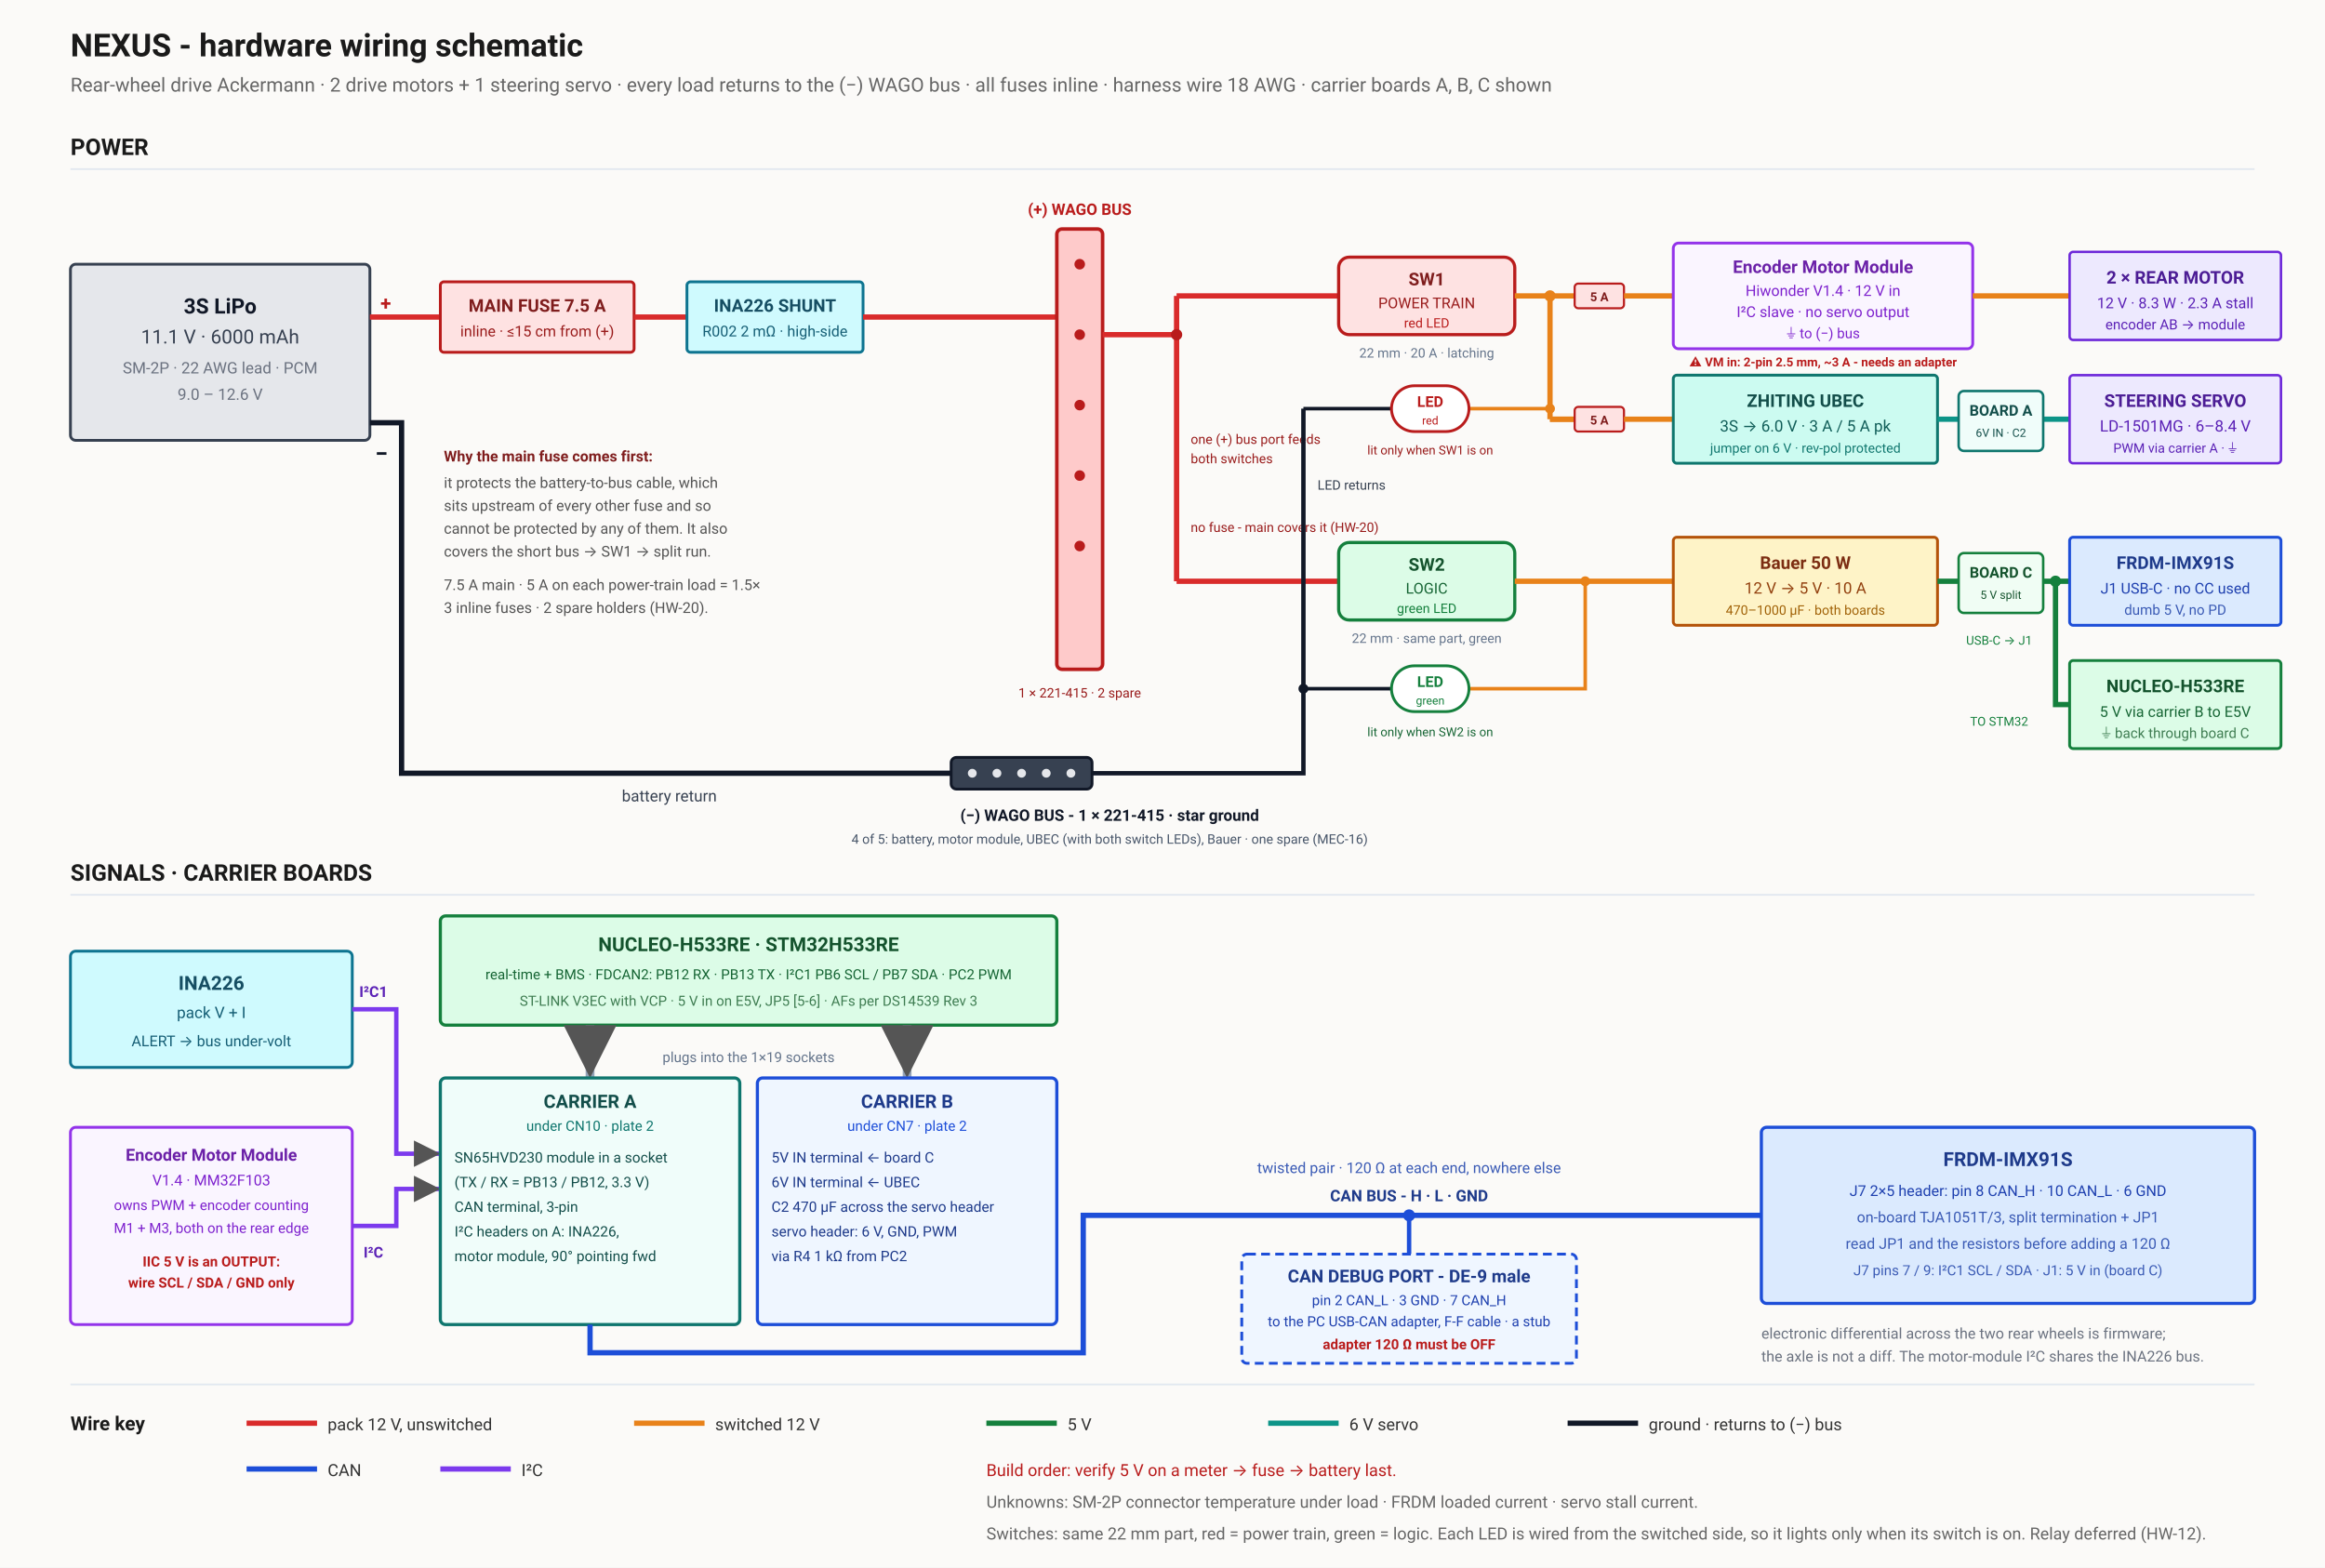
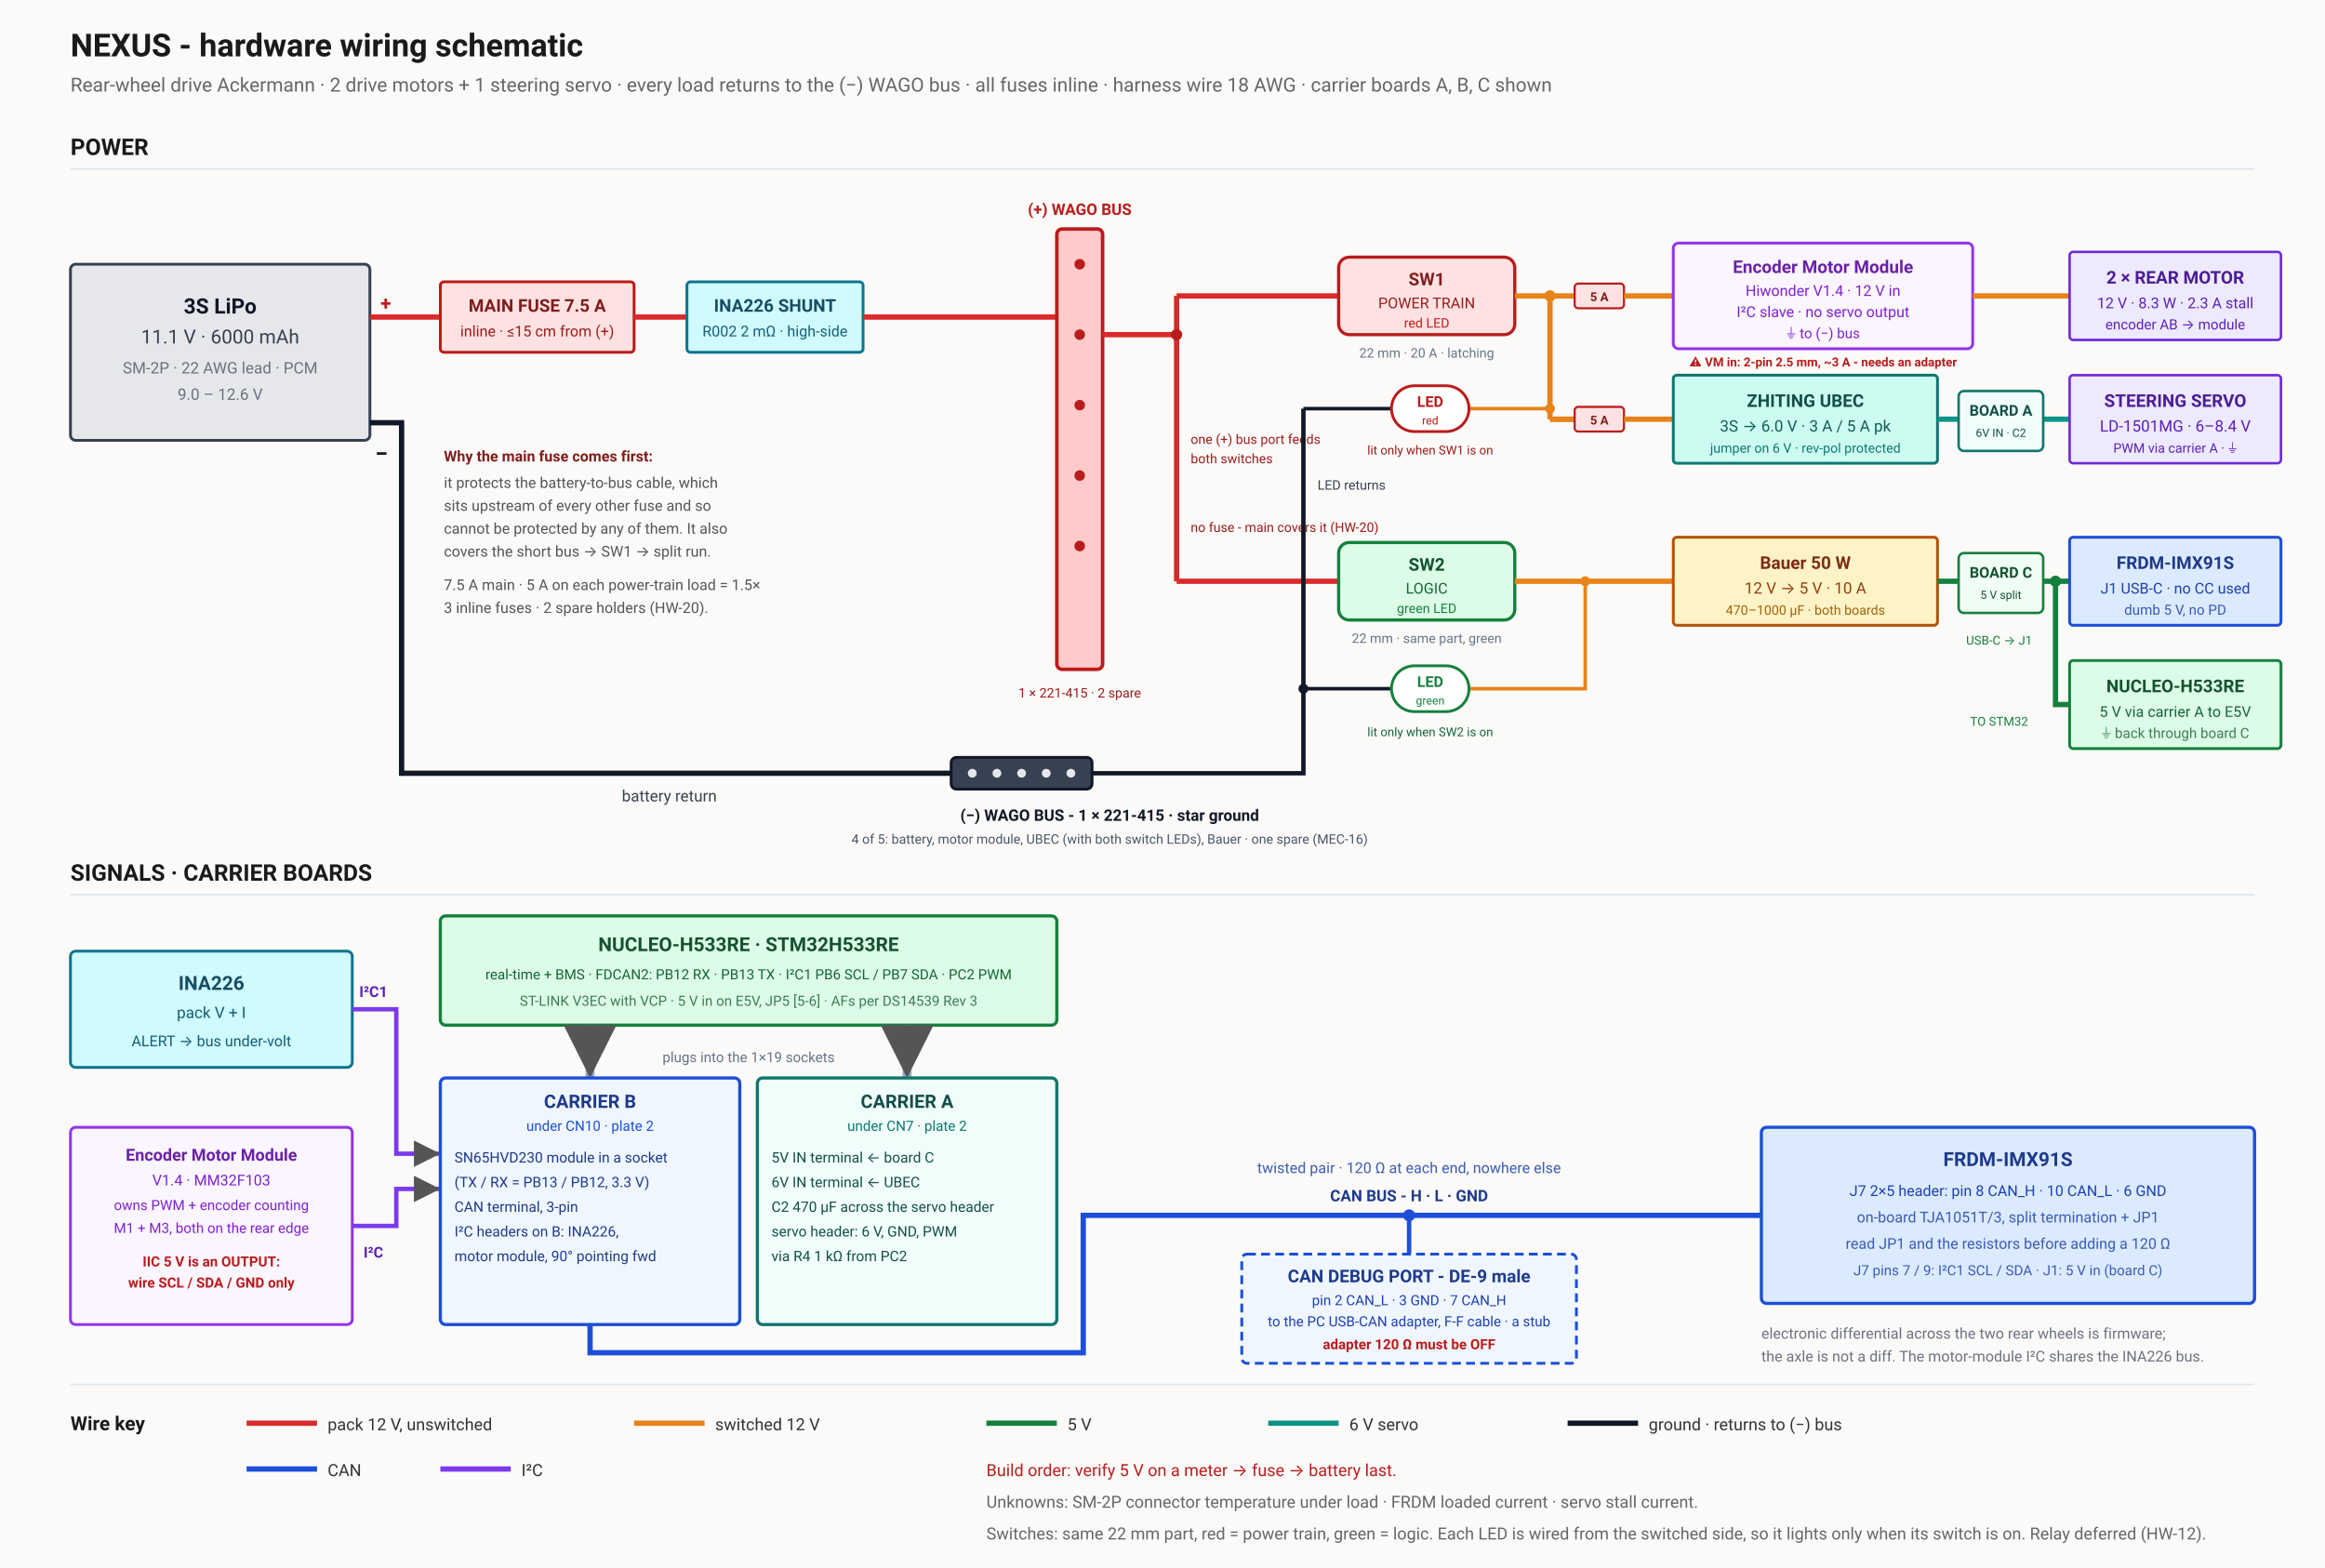
<svg xmlns="http://www.w3.org/2000/svg" width="1320" height="890" viewBox="0 0 1320 890" font-family="system-ui, -apple-system, Segoe UI, Roboto, sans-serif">
  <defs>
    <marker id="a" markerWidth="7" markerHeight="7" refX="6" refY="3" orient="auto">
      <path d="M0,0 L6,3 L0,6 z" fill="#555" />
    </marker>
  </defs>
  <rect width="1320" height="890" fill="#fbfaf8" />
  <text x="40" y="32" font-size="18" font-weight="700" fill="#1a1a1a">NEXUS - hardware wiring schematic</text>
  <text x="40" y="52" font-size="11" fill="#666">Rear-wheel drive Ackermann · 2 drive motors + 1 steering servo · every load returns to the (−) WAGO bus · all fuses inline · harness wire 18 AWG · carrier boards A, B, C shown</text>
  <text x="40" y="88" font-size="13" font-weight="700" fill="#1a1a1a">POWER</text>
  <line x1="40" y1="96" x2="1280" y2="96" stroke="#e2e8f0" />
  <rect x="40" y="150" width="170" height="100" fill="#e5e7eb" stroke="#374151" stroke-width="1.6" rx="3" />
  <text x="125" y="178" font-size="12" font-weight="700" fill="#111827" text-anchor="middle">3S LiPo</text>
  <text x="125" y="195" font-size="11" fill="#374151" text-anchor="middle">11.1 V · 6000 mAh</text>
  <text x="125" y="212" font-size="9" fill="#6b7280" text-anchor="middle">SM-2P · 22 AWG lead · PCM</text>
  <text x="125" y="227" font-size="9" fill="#6b7280" text-anchor="middle">9.0 – 12.6 V</text>
  <text x="216" y="176" font-size="11" font-weight="700" fill="#b91c1c">+</text>
  <text x="213" y="262" font-size="13" font-weight="700" fill="#111827">−</text>
  <line x1="210" y1="180" x2="250" y2="180" stroke="#d92b2b" stroke-width="3" />
  <rect x="250" y="160" width="110" height="40" fill="#fee2e2" stroke="#b91c1c" stroke-width="1.6" rx="2" />
  <text x="305" y="177" font-size="10" font-weight="700" fill="#7f1d1d" text-anchor="middle">MAIN FUSE 7.5 A</text>
  <text x="305" y="191" font-size="8.5" fill="#991b1b" text-anchor="middle">inline · ≤15 cm from (+)</text>
  <line x1="360" y1="180" x2="390" y2="180" stroke="#d92b2b" stroke-width="3" />
  <rect x="390" y="160" width="100" height="40" fill="#cffafe" stroke="#0e7490" stroke-width="1.6" rx="2" />
  <text x="440" y="177" font-size="10" font-weight="700" fill="#164e63" text-anchor="middle">INA226 SHUNT</text>
  <text x="440" y="191" font-size="8.5" fill="#155e75" text-anchor="middle">R002 2 mΩ · high-side</text>
  <line x1="490" y1="180" x2="600" y2="180" stroke="#d92b2b" stroke-width="3" />
  <text x="613" y="122" font-size="9" font-weight="700" fill="#b91c1c" text-anchor="middle">(+) WAGO BUS</text>
  <rect x="600" y="130" width="26" height="250" fill="#fecaca" stroke="#b91c1c" stroke-width="2" rx="3" />
  <circle cx="613" cy="150" r="3" fill="#b91c1c" />
  <circle cx="613" cy="190" r="3" fill="#b91c1c" />
  <circle cx="613" cy="230" r="3" fill="#b91c1c" />
  <circle cx="613" cy="270" r="3" fill="#b91c1c" />
  <circle cx="613" cy="310" r="3" fill="#b91c1c" />
  <text x="613" y="396" font-size="7.5" fill="#991b1b" text-anchor="middle">1 × 221-415 · 2 spare</text>
  <line x1="626" y1="190" x2="668" y2="190" stroke="#d92b2b" stroke-width="3" />
  <line x1="668" y1="168" x2="668" y2="330" stroke="#d92b2b" stroke-width="3" />
  <line x1="668" y1="168" x2="760" y2="168" stroke="#d92b2b" stroke-width="3" />
  <line x1="668" y1="330" x2="760" y2="330" stroke="#d92b2b" stroke-width="3" />
  <circle cx="668" cy="190" r="3.2" fill="#b91c1c" />
  <text x="676" y="252" font-size="7.5" fill="#991b1b">one (+) bus port feeds</text>
  <text x="676" y="263" font-size="7.5" fill="#991b1b">both switches</text>
  <text x="676" y="302" font-size="7.5" fill="#991b1b">no fuse - main covers it (HW-20)</text>
  <rect x="540" y="430" width="80" height="18" fill="#374151" stroke="#111827" stroke-width="1.6" rx="3" />
  <circle cx="552" cy="439" r="2.5" fill="#e5e7eb" />
  <circle cx="566" cy="439" r="2.5" fill="#e5e7eb" />
  <circle cx="580" cy="439" r="2.5" fill="#e5e7eb" />
  <circle cx="594" cy="439" r="2.5" fill="#e5e7eb" />
  <circle cx="608" cy="439" r="2.5" fill="#e5e7eb" />
  <text x="630" y="466" font-size="9" font-weight="700" fill="#111827" text-anchor="middle">(−) WAGO BUS - 1 × 221-415 · star ground</text>
  <text x="630" y="479" font-size="7.5" fill="#475569" text-anchor="middle">4 of 5: battery, motor module, UBEC (with both switch LEDs), Bauer · one spare (MEC-16)</text>
  <path d="M210,240 L228,240 L228,439 L540,439" fill="none" stroke="#111827" stroke-width="3" />
  <text x="380" y="455" font-size="9" fill="#374151" text-anchor="middle">battery return</text>
  <path d="M740,232 L740,439 L620,439" fill="none" stroke="#111827" stroke-width="2.5" />
  <text x="748" y="278" font-size="7.5" fill="#374151">LED returns</text>
  <text x="252" y="262" font-size="8.5" font-weight="600" fill="#7f1d1d">Why the main fuse comes first:</text>
  <text x="252" y="277" font-size="8.5" fill="#555">it protects the battery-to-bus cable, which</text>
  <text x="252" y="290" font-size="8.5" fill="#555">sits upstream of every other fuse and so</text>
  <text x="252" y="303" font-size="8.5" fill="#555">cannot be protected by any of them. It also</text>
  <text x="252" y="316" font-size="8.5" fill="#555">covers the short bus → SW1 → split run.</text>
  <text x="252" y="335" font-size="8.5" fill="#555">7.5 A main · 5 A on each power-train load = 1.5×</text>
  <text x="252" y="348" font-size="8.5" fill="#555">3 inline fuses · 2 spare holders (HW-20).</text>
  <rect x="760" y="146" width="100" height="44" fill="#fee2e2" stroke="#b91c1c" stroke-width="1.8" rx="6" />
  <text x="810" y="162" font-size="10" font-weight="700" fill="#7f1d1d" text-anchor="middle">SW1</text>
  <text x="810" y="175" font-size="8.5" fill="#991b1b" text-anchor="middle">POWER TRAIN</text>
  <text x="810" y="186" font-size="7.5" fill="#b91c1c" text-anchor="middle">red LED</text>
  <text x="810" y="203" font-size="7.5" fill="#64748b" text-anchor="middle">22 mm · 20 A · latching</text>
  <line x1="860" y1="168" x2="894" y2="168" stroke="#e8821a" stroke-width="3" />
  <circle cx="880" cy="168" r="3.2" fill="#e8821a" />
  <line x1="880" y1="168" x2="880" y2="238" stroke="#e8821a" stroke-width="3" />
  <line x1="880" y1="238" x2="894" y2="238" stroke="#e8821a" stroke-width="3" />
  <line x1="880" y1="232" x2="834" y2="232" stroke="#e8821a" stroke-width="2" />
  <circle cx="880" cy="232" r="2.8" fill="#e8821a" />
  <line x1="790" y1="232" x2="740" y2="232" stroke="#111827" stroke-width="2" />
  <rect x="790" y="219" width="44" height="26" fill="#ffffff" stroke="#b91c1c" stroke-width="1.6" rx="13" />
  <text x="812" y="231" font-size="8.5" font-weight="700" fill="#b91c1c" text-anchor="middle">LED</text>
  <text x="812" y="241" font-size="6.5" fill="#b91c1c" text-anchor="middle">red</text>
  <text x="812" y="258" font-size="7" fill="#991b1b" text-anchor="middle">lit only when SW1 is on</text>
  <rect x="894" y="161" width="28" height="14" fill="#fee2e2" stroke="#b91c1c" stroke-width="1.2" rx="2" />
  <text x="908" y="171" font-size="7" font-weight="700" fill="#7f1d1d" text-anchor="middle">5 A</text>
  <line x1="922" y1="168" x2="950" y2="168" stroke="#e8821a" stroke-width="3" />
  <rect x="950" y="138" width="170" height="60" fill="#faf5ff" stroke="#9333ea" stroke-width="1.6" rx="3" />
  <text x="1035" y="155" font-size="10" font-weight="700" fill="#6b21a8" text-anchor="middle">Encoder Motor Module</text>
  <text x="1035" y="168" font-size="8.5" fill="#7e22ce" text-anchor="middle">Hiwonder V1.4 · 12 V in</text>
  <text x="1035" y="180" font-size="8.5" fill="#7e22ce" text-anchor="middle">I²C slave · no servo output</text>
  <text x="1035" y="208" font-size="7" font-weight="700" fill="#b91c1c" text-anchor="middle">⚠ VM in: 2-pin 2.5 mm, ~3 A - needs an adapter</text>
  <text x="1035" y="192" font-size="8" fill="#7e22ce" text-anchor="middle">⏚ to (−) bus</text>
  <line x1="1120" y1="168" x2="1175" y2="168" stroke="#e8821a" stroke-width="3" />
  <rect x="1175" y="143" width="120" height="50" fill="#ede9fe" stroke="#6d28d9" stroke-width="1.4" rx="2" />
  <text x="1235" y="161" font-size="10" font-weight="700" fill="#4c1d95" text-anchor="middle">2 × REAR MOTOR</text>
  <text x="1235" y="175" font-size="8.5" fill="#5b21b6" text-anchor="middle">12 V · 8.3 W · 2.3 A stall</text>
  <text x="1235" y="187" font-size="8" fill="#5b21b6" text-anchor="middle">encoder AB → module</text>
  <line x1="880" y1="238" x2="894" y2="238" stroke="#e8821a" stroke-width="3" />
  <rect x="894" y="231" width="28" height="14" fill="#fee2e2" stroke="#b91c1c" stroke-width="1.2" rx="2" />
  <text x="908" y="241" font-size="7" font-weight="700" fill="#7f1d1d" text-anchor="middle">5 A</text>
  <line x1="922" y1="238" x2="950" y2="238" stroke="#e8821a" stroke-width="3" />
  <rect x="950" y="213" width="150" height="50" fill="#ccfbf1" stroke="#0f766e" stroke-width="1.6" rx="2" />
  <text x="1025" y="231" font-size="10" font-weight="700" fill="#134e4a" text-anchor="middle">ZHITING UBEC</text>
  <text x="1025" y="245" font-size="9" fill="#115e59" text-anchor="middle">3S → 6.0 V · 3 A / 5 A pk</text>
  <text x="1025" y="257" font-size="7.5" fill="#0f766e" text-anchor="middle">jumper on 6 V · rev-pol protected</text>
  <line x1="1100" y1="238" x2="1175" y2="238" stroke="#0d9488" stroke-width="3" />
  <rect x="1112" y="222" width="48" height="34" fill="#f0fdfa" stroke="#0f766e" stroke-width="1.4" rx="3" />
  <text x="1136.0" y="236" font-size="8.5" font-weight="700" fill="#134e4a" text-anchor="middle">BOARD A</text>
  <text x="1136.0" y="248" font-size="6.5" fill="#134e4a" text-anchor="middle">6V IN · C2</text>
  <rect x="1175" y="213" width="120" height="50" fill="#ede9fe" stroke="#6d28d9" stroke-width="1.4" rx="2" />
  <text x="1235" y="231" font-size="10" font-weight="700" fill="#4c1d95" text-anchor="middle">STEERING SERVO</text>
  <text x="1235" y="245" font-size="9" fill="#5b21b6" text-anchor="middle">LD-1501MG · 6–8.4 V</text>
  <text x="1235" y="257" font-size="7.5" fill="#5b21b6" text-anchor="middle">PWM via carrier A · ⏚</text>
  <rect x="760" y="308" width="100" height="44" fill="#dcfce7" stroke="#15803d" stroke-width="1.8" rx="6" />
  <text x="810" y="324" font-size="10" font-weight="700" fill="#14532d" text-anchor="middle">SW2</text>
  <text x="810" y="337" font-size="8.5" fill="#166534" text-anchor="middle">LOGIC</text>
  <text x="810" y="348" font-size="7.5" fill="#15803d" text-anchor="middle">green LED</text>
  <text x="810" y="365" font-size="7.5" fill="#64748b" text-anchor="middle">22 mm · same part, green</text>
  <line x1="860" y1="330" x2="950" y2="330" stroke="#e8821a" stroke-width="3" />
  <circle cx="900" cy="330" r="2.8" fill="#e8821a" />
  <path d="M900,330 L900,391 L834,391" fill="none" stroke="#e8821a" stroke-width="2" />
  <line x1="790" y1="391" x2="740" y2="391" stroke="#111827" stroke-width="2" />
  <circle cx="740" cy="391" r="2.8" fill="#111827" />
  <rect x="790" y="378" width="44" height="26" fill="#ffffff" stroke="#15803d" stroke-width="1.6" rx="13" />
  <text x="812" y="390" font-size="8.5" font-weight="700" fill="#15803d" text-anchor="middle">LED</text>
  <text x="812" y="400" font-size="6.5" fill="#15803d" text-anchor="middle">green</text>
  <text x="812" y="418" font-size="7" fill="#166534" text-anchor="middle">lit only when SW2 is on</text>
  <rect x="950" y="305" width="150" height="50" fill="#fef3c7" stroke="#b45309" stroke-width="1.6" rx="2" />
  <text x="1025" y="323" font-size="10" font-weight="700" fill="#7c2d12" text-anchor="middle">Bauer 50 W</text>
  <text x="1025" y="337" font-size="9" fill="#92400e" text-anchor="middle">12 V → 5 V · 10 A</text>
  <text x="1025" y="349" font-size="7.5" fill="#a16207" text-anchor="middle">470–1000 µF · both boards</text>
  <line x1="1100" y1="330" x2="1175" y2="330" stroke="#15803d" stroke-width="3" />
  <rect x="1112" y="314" width="48" height="34" fill="#f0fdf4" stroke="#15803d" stroke-width="1.4" rx="3" />
  <text x="1136.0" y="328" font-size="8.5" font-weight="700" fill="#14532d" text-anchor="middle">BOARD C</text>
  <text x="1136.0" y="340" font-size="6.5" fill="#14532d" text-anchor="middle">5 V split</text>
  <circle cx="1167" cy="330" r="3.2" fill="#15803d" />
  <path d="M1167,330 L1167,400 L1175,400" fill="none" stroke="#15803d" stroke-width="3" />
  <text x="1135" y="366" font-size="7" fill="#15803d" text-anchor="middle">USB-C → J1</text>
  <text x="1135" y="412" font-size="7" fill="#15803d" text-anchor="middle">TO STM32</text>
  <rect x="1175" y="305" width="120" height="50" fill="#dbeafe" stroke="#1d4ed8" stroke-width="1.6" rx="2" />
  <text x="1235" y="323" font-size="10" font-weight="700" fill="#1e3a8a" text-anchor="middle">FRDM-IMX91S</text>
  <text x="1235" y="337" font-size="8.5" fill="#1e40af" text-anchor="middle">J1 USB-C · no CC used</text>
  <text x="1235" y="349" font-size="8" fill="#3b5bb5" text-anchor="middle">dumb 5 V, no PD</text>
  <rect x="1175" y="375" width="120" height="50" fill="#dcfce7" stroke="#15803d" stroke-width="1.6" rx="2" />
  <text x="1235" y="393" font-size="10" font-weight="700" fill="#14532d" text-anchor="middle">NUCLEO-H533RE</text>
-   <text x="1235" y="407" font-size="8.5" fill="#166534" text-anchor="middle">5 V via carrier B to E5V</text>
+   <text x="1235" y="407" font-size="8.5" fill="#166534" text-anchor="middle">5 V via carrier A to E5V</text>
  <text x="1235" y="419" font-size="8" fill="#3f7d52" text-anchor="middle">⏚ back through board C</text>
  <text x="40" y="500" font-size="13" font-weight="700" fill="#1a1a1a">SIGNALS · CARRIER BOARDS</text>
  <line x1="40" y1="508" x2="1280" y2="508" stroke="#e2e8f0" />
  <rect x="40" y="540" width="160" height="66" fill="#cffafe" stroke="#0e7490" stroke-width="1.6" rx="3" />
  <text x="120" y="562" font-size="11" font-weight="700" fill="#164e63" text-anchor="middle">INA226</text>
  <text x="120" y="578" font-size="9" fill="#155e75" text-anchor="middle">pack V + I</text>
  <text x="120" y="594" font-size="8.5" fill="#155e75" text-anchor="middle">ALERT → bus under-volt</text>
  <path d="M200,573 L225,573 L225,655 L250,655" fill="none" stroke="#7c3aed" stroke-width="2.5" marker-end="url(#a)" />
  <text x="212" y="566" font-size="8.5" font-weight="600" fill="#5b21b6" text-anchor="middle">I²C1</text>
  <rect x="40" y="640" width="160" height="112" fill="#faf5ff" stroke="#9333ea" stroke-width="1.6" rx="3" />
  <text x="120" y="659" font-size="9.5" font-weight="700" fill="#6b21a8" text-anchor="middle">Encoder Motor Module</text>
  <text x="120" y="673" font-size="8.5" fill="#7e22ce" text-anchor="middle">V1.4 · MM32F103</text>
  <text x="120" y="687" font-size="8" fill="#7e22ce" text-anchor="middle">owns PWM + encoder counting</text>
  <text x="120" y="700" font-size="8" fill="#7e22ce" text-anchor="middle">M1 + M3, both on the rear edge</text>
  <text x="120" y="719" font-size="8" font-weight="700" fill="#b91c1c" text-anchor="middle">IIC 5 V is an OUTPUT:</text>
  <text x="120" y="731" font-size="8" font-weight="700" fill="#b91c1c" text-anchor="middle">wire SCL / SDA / GND only</text>
  <path d="M200,696 L225,696 L225,675 L250,675" fill="none" stroke="#7c3aed" stroke-width="2.5" marker-end="url(#a)" />
  <text x="212" y="714" font-size="8.5" font-weight="600" fill="#5b21b6" text-anchor="middle">I²C</text>
  <rect x="250" y="520" width="350" height="62" fill="#dcfce7" stroke="#15803d" stroke-width="1.8" rx="3" />
  <text x="425" y="540" font-size="11" font-weight="700" fill="#14532d" text-anchor="middle">NUCLEO-H533RE · STM32H533RE</text>
  <text x="425" y="556" font-size="8" fill="#166534" text-anchor="middle">real-time + BMS · FDCAN2: PB12 RX · PB13 TX · I²C1 PB6 SCL / PB7 SDA · PC2 PWM</text>
  <text x="425" y="571" font-size="8" fill="#3f7d52" text-anchor="middle">ST-LINK V3EC with VCP · 5 V in on E5V, JP5 [5-6] · AFs per DS14539 Rev 3</text>
  <line x1="335" y1="582" x2="335" y2="612" stroke="#94a3b8" stroke-width="5" marker-end="url(#a)" />
  <line x1="515" y1="582" x2="515" y2="612" stroke="#94a3b8" stroke-width="5" marker-end="url(#a)" />
  <text x="425" y="603" font-size="8" fill="#64748b" text-anchor="middle">plugs into the 1×19 sockets</text>
-   <rect x="250" y="612" width="170" height="140" fill="#f0fdfa" stroke="#0f766e" stroke-width="1.8" rx="3" />
-   <text x="335.0" y="629" font-size="10.5" font-weight="700" fill="#134e4a" text-anchor="middle">CARRIER A</text>
-   <text x="335.0" y="642" font-size="8" fill="#0f766e" text-anchor="middle">under CN10 · plate 2</text>
-   <text x="258" y="660" font-size="8.2" fill="#134e4a">SN65HVD230 module in a socket</text>
-   <text x="258" y="674" font-size="8.2" fill="#134e4a">   (TX / RX = PB13 / PB12, 3.3 V)</text>
-   <text x="258" y="688" font-size="8.2" fill="#134e4a">CAN terminal, 3-pin</text>
-   <text x="258" y="702" font-size="8.2" fill="#134e4a">I²C headers on A: INA226,</text>
-   <text x="258" y="716" font-size="8.2" fill="#134e4a">   motor module, 90° pointing fwd</text>
-   <rect x="430" y="612" width="170" height="140" fill="#eff6ff" stroke="#1d4ed8" stroke-width="1.8" rx="3" />
-   <text x="515.0" y="629" font-size="10.5" font-weight="700" fill="#1e3a8a" text-anchor="middle">CARRIER B</text>
-   <text x="515.0" y="642" font-size="8" fill="#1d4ed8" text-anchor="middle">under CN7 · plate 2</text>
-   <text x="438" y="660" font-size="8.2" fill="#1e3a8a">5V IN terminal ← board C</text>
-   <text x="438" y="674" font-size="8.2" fill="#1e3a8a">6V IN terminal ← UBEC</text>
-   <text x="438" y="688" font-size="8.2" fill="#1e3a8a">C2 470 µF across the servo header</text>
-   <text x="438" y="702" font-size="8.2" fill="#1e3a8a">servo header: 6 V, GND, PWM</text>
-   <text x="438" y="716" font-size="8.2" fill="#1e3a8a">   via R4 1 kΩ from PC2</text>
+   <rect x="250" y="612" width="170" height="140" fill="#eff6ff" stroke="#1d4ed8" stroke-width="1.8" rx="3" />
+   <text x="335.0" y="629" font-size="10.5" font-weight="700" fill="#1e3a8a" text-anchor="middle">CARRIER B</text>
+   <text x="335.0" y="642" font-size="8" fill="#1d4ed8" text-anchor="middle">under CN10 · plate 2</text>
+   <text x="258" y="660" font-size="8.2" fill="#1e3a8a">SN65HVD230 module in a socket</text>
+   <text x="258" y="674" font-size="8.2" fill="#1e3a8a">   (TX / RX = PB13 / PB12, 3.3 V)</text>
+   <text x="258" y="688" font-size="8.2" fill="#1e3a8a">CAN terminal, 3-pin</text>
+   <text x="258" y="702" font-size="8.2" fill="#1e3a8a">I²C headers on B: INA226,</text>
+   <text x="258" y="716" font-size="8.2" fill="#1e3a8a">   motor module, 90° pointing fwd</text>
+   <rect x="430" y="612" width="170" height="140" fill="#f0fdfa" stroke="#0f766e" stroke-width="1.8" rx="3" />
+   <text x="515.0" y="629" font-size="10.5" font-weight="700" fill="#134e4a" text-anchor="middle">CARRIER A</text>
+   <text x="515.0" y="642" font-size="8" fill="#0f766e" text-anchor="middle">under CN7 · plate 2</text>
+   <text x="438" y="660" font-size="8.2" fill="#134e4a">5V IN terminal ← board C</text>
+   <text x="438" y="674" font-size="8.2" fill="#134e4a">6V IN terminal ← UBEC</text>
+   <text x="438" y="688" font-size="8.2" fill="#134e4a">C2 470 µF across the servo header</text>
+   <text x="438" y="702" font-size="8.2" fill="#134e4a">servo header: 6 V, GND, PWM</text>
+   <text x="438" y="716" font-size="8.2" fill="#134e4a">   via R4 1 kΩ from PC2</text>
  <path d="M335,752 L335,768 L615,768 L615,690 L1000,690" fill="none" stroke="#1d4ed8" stroke-width="3" />
  <text x="800" y="682" font-size="9" font-weight="700" fill="#1e3a8a" text-anchor="middle">CAN BUS - H · L · GND</text>
  <text x="800" y="666" font-size="8.5" fill="#3b5bb5" text-anchor="middle">twisted pair · 120 Ω at each end, nowhere else</text>
  <rect x="1000" y="640" width="280" height="100" fill="#dbeafe" stroke="#1d4ed8" stroke-width="1.8" rx="3" />
  <text x="1140" y="662" font-size="11" font-weight="700" fill="#1e3a8a" text-anchor="middle">FRDM-IMX91S</text>
  <text x="1140" y="679" font-size="8.5" fill="#1e40af" text-anchor="middle">J7 2×5 header: pin 8 CAN_H · 10 CAN_L · 6 GND</text>
  <text x="1140" y="694" font-size="8.5" fill="#3b5bb5" text-anchor="middle">on-board TJA1051T/3, split termination + JP1</text>
  <text x="1140" y="709" font-size="8.5" fill="#3b5bb5" text-anchor="middle">read JP1 and the resistors before adding a 120 Ω</text>
  <text x="1140" y="724" font-size="8" fill="#3b5bb5" text-anchor="middle">J7 pins 7 / 9: I²C1 SCL / SDA · J1: 5 V in (board C)</text>
  <circle cx="800" cy="690" r="3.4" fill="#1d4ed8" />
  <line x1="800" y1="690" x2="800" y2="712" stroke="#1d4ed8" stroke-width="2.5" />
  <rect x="705" y="712" width="190" height="62" fill="#eff6ff" stroke="#1d4ed8" stroke-width="1.6" stroke-dasharray="5,3" rx="3" />
  <text x="800" y="728" font-size="10" font-weight="700" fill="#1e3a8a" text-anchor="middle">CAN DEBUG PORT - DE-9 male</text>
  <text x="800" y="741" font-size="8" fill="#1e40af" text-anchor="middle">pin 2 CAN_L · 3 GND · 7 CAN_H</text>
  <text x="800" y="753" font-size="8" fill="#1e40af" text-anchor="middle">to the PC USB-CAN adapter, F-F cable · a stub</text>
  <text x="800" y="766" font-size="8" font-weight="700" fill="#b91c1c" text-anchor="middle">adapter 120 Ω must be OFF</text>
  <text x="1000" y="760" font-size="8.5" fill="#6b7280">electronic differential across the two rear wheels is firmware;</text>
  <text x="1000" y="773" font-size="8.5" fill="#6b7280">the axle is not a diff. The motor-module I²C shares the INA226 bus.</text>
  <line x1="40" y1="786" x2="1280" y2="786" stroke="#e2e8f0" />
  <text x="40" y="812" font-size="11" font-weight="700" fill="#1a1a1a">Wire key</text>
  <line x1="140" y1="808" x2="180" y2="808" stroke="#d92b2b" stroke-width="3" />
  <text x="186" y="812" font-size="9.5" fill="#333">pack 12 V, unswitched</text>
  <line x1="360" y1="808" x2="400" y2="808" stroke="#e8821a" stroke-width="3" />
  <text x="406" y="812" font-size="9.5" fill="#333">switched 12 V</text>
  <line x1="560" y1="808" x2="600" y2="808" stroke="#15803d" stroke-width="3" />
  <text x="606" y="812" font-size="9.5" fill="#333">5 V</text>
  <line x1="720" y1="808" x2="760" y2="808" stroke="#0d9488" stroke-width="3" />
  <text x="766" y="812" font-size="9.5" fill="#333">6 V servo</text>
  <line x1="890" y1="808" x2="930" y2="808" stroke="#111827" stroke-width="3" />
  <text x="936" y="812" font-size="9.5" fill="#333">ground · returns to (−) bus</text>
  <line x1="140" y1="834" x2="180" y2="834" stroke="#1d4ed8" stroke-width="3" />
  <text x="186" y="838" font-size="9.5" fill="#333">CAN</text>
  <line x1="250" y1="834" x2="290" y2="834" stroke="#7c3aed" stroke-width="3" />
  <text x="296" y="838" font-size="9.5" fill="#333">I²C</text>
  <text x="560" y="838" font-size="9.5" fill="#b91c1c">Build order: verify 5 V on a meter → fuse → battery last.</text>
  <text x="560" y="856" font-size="9.5" fill="#666">Unknowns: SM-2P connector temperature under load · FRDM loaded current · servo stall current.</text>
  <text x="560" y="874" font-size="9.5" fill="#666">Switches: same 22 mm part, red = power train, green = logic. Each LED is wired from the switched side, so it lights only when its switch is on. Relay deferred (HW-12).</text>
</svg>
